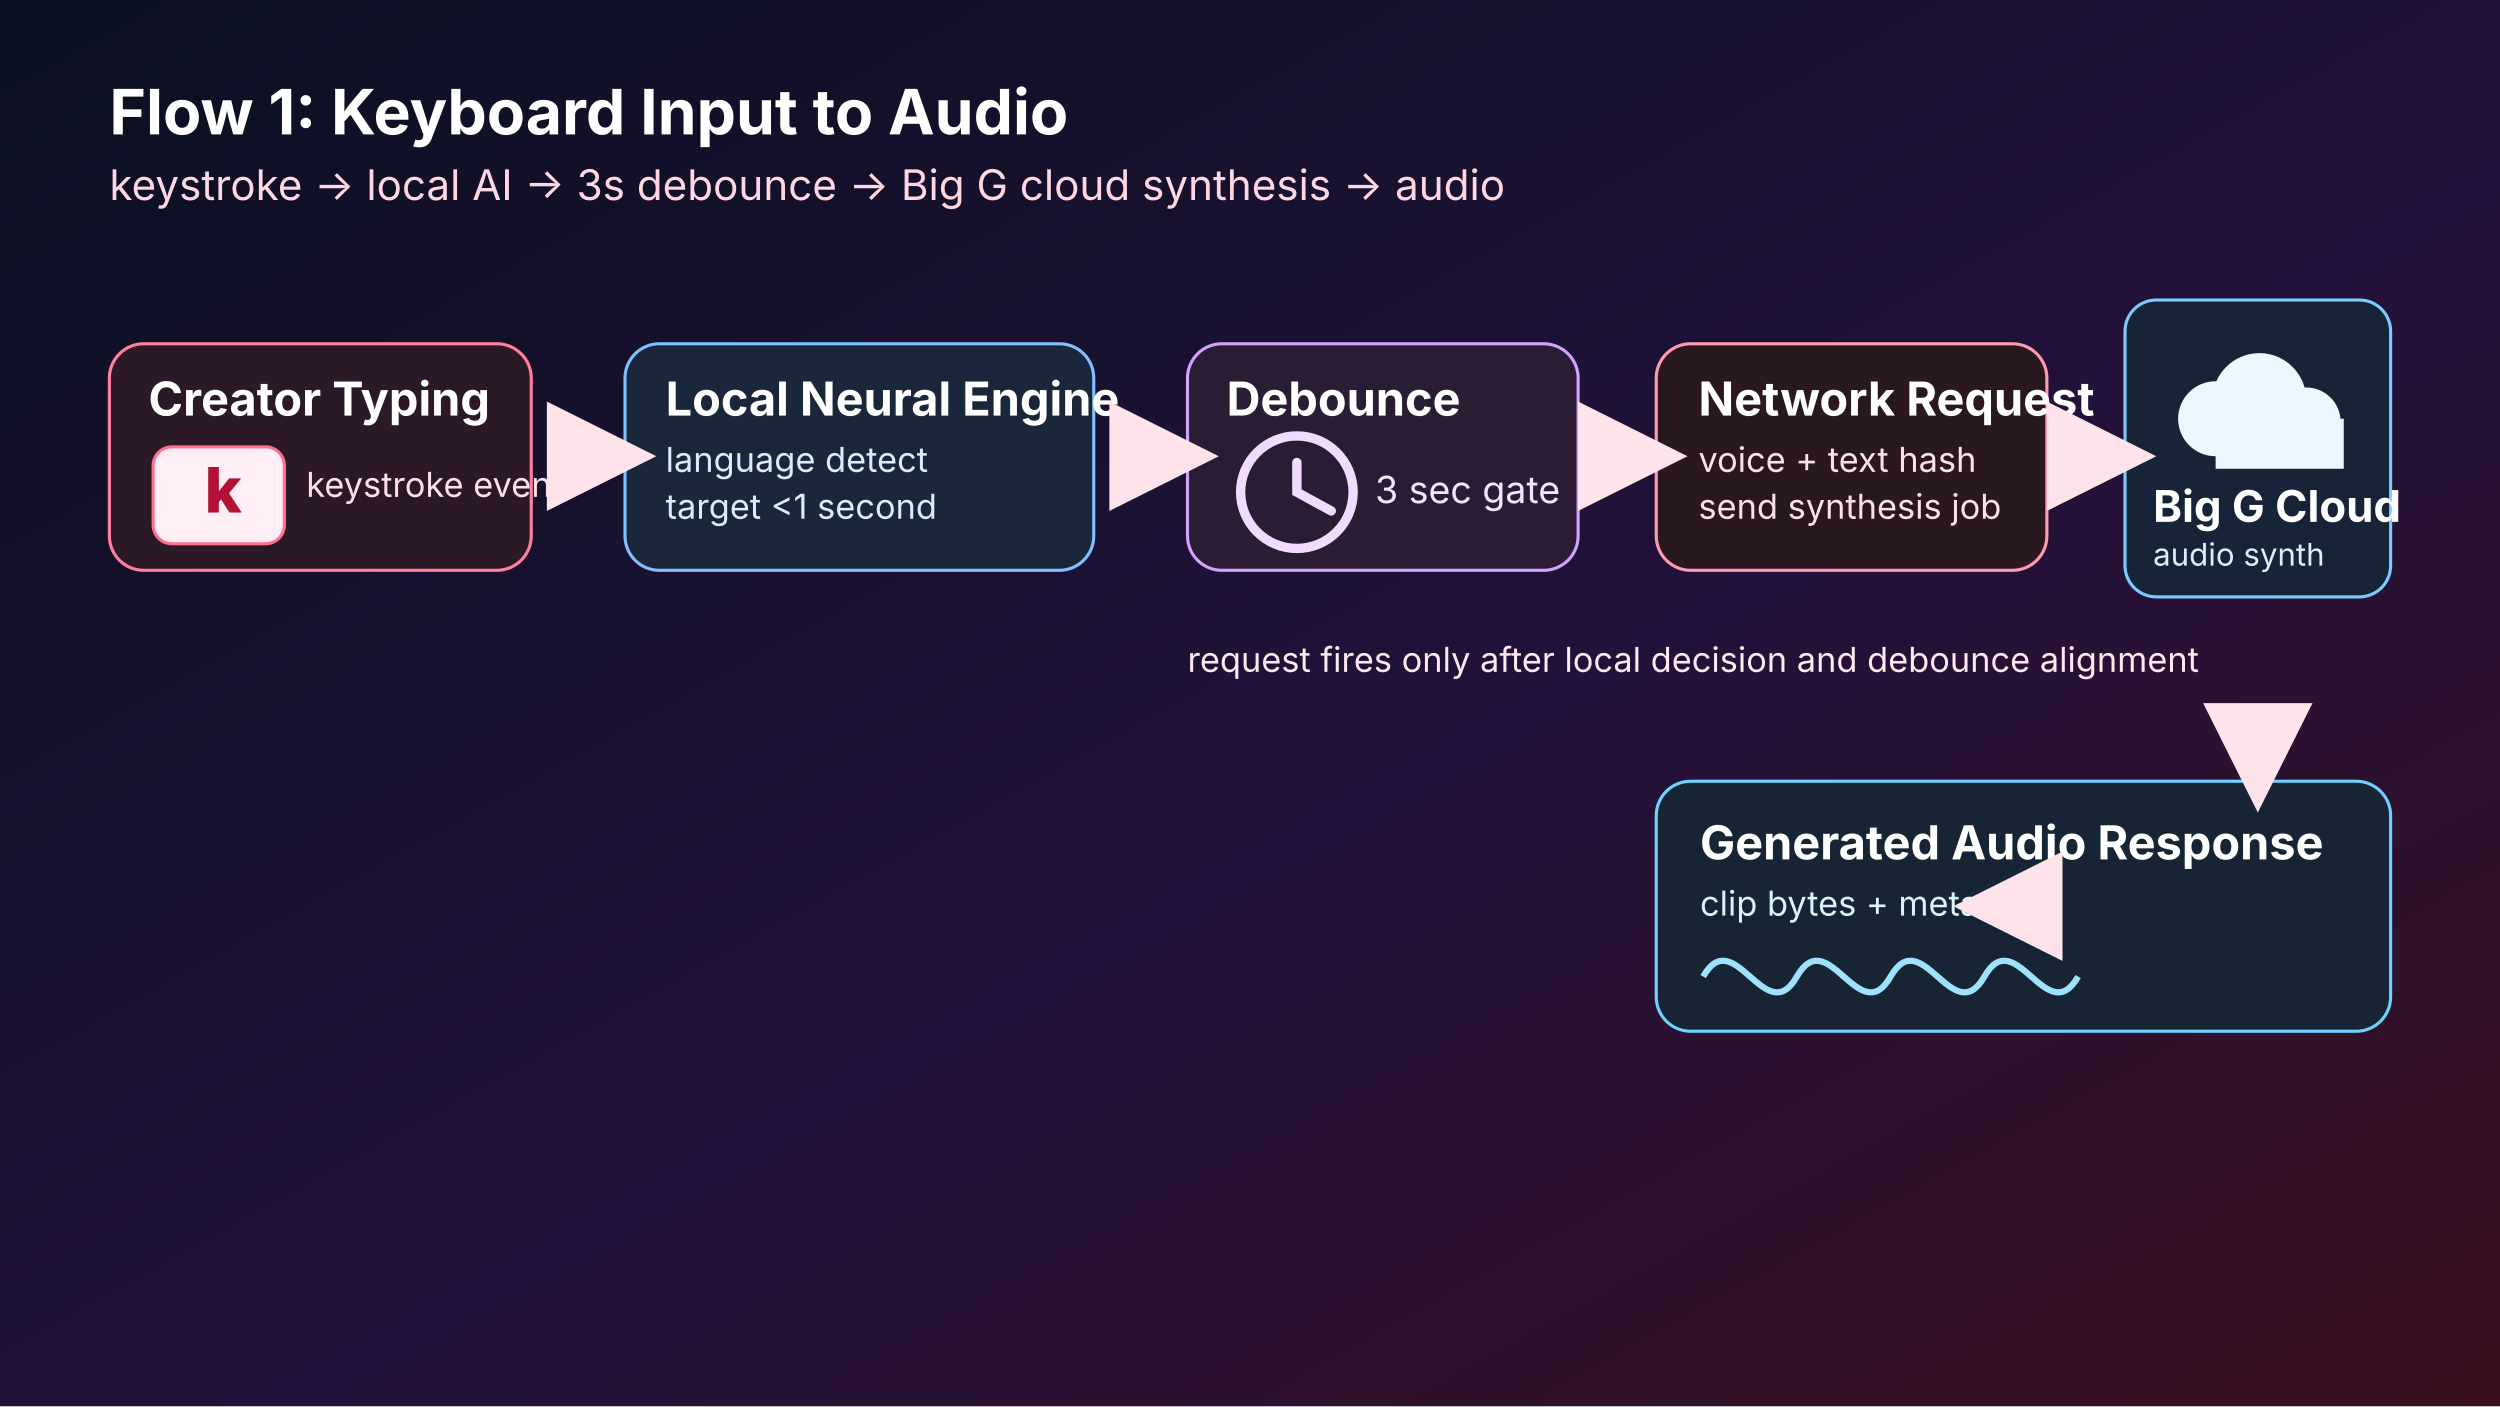
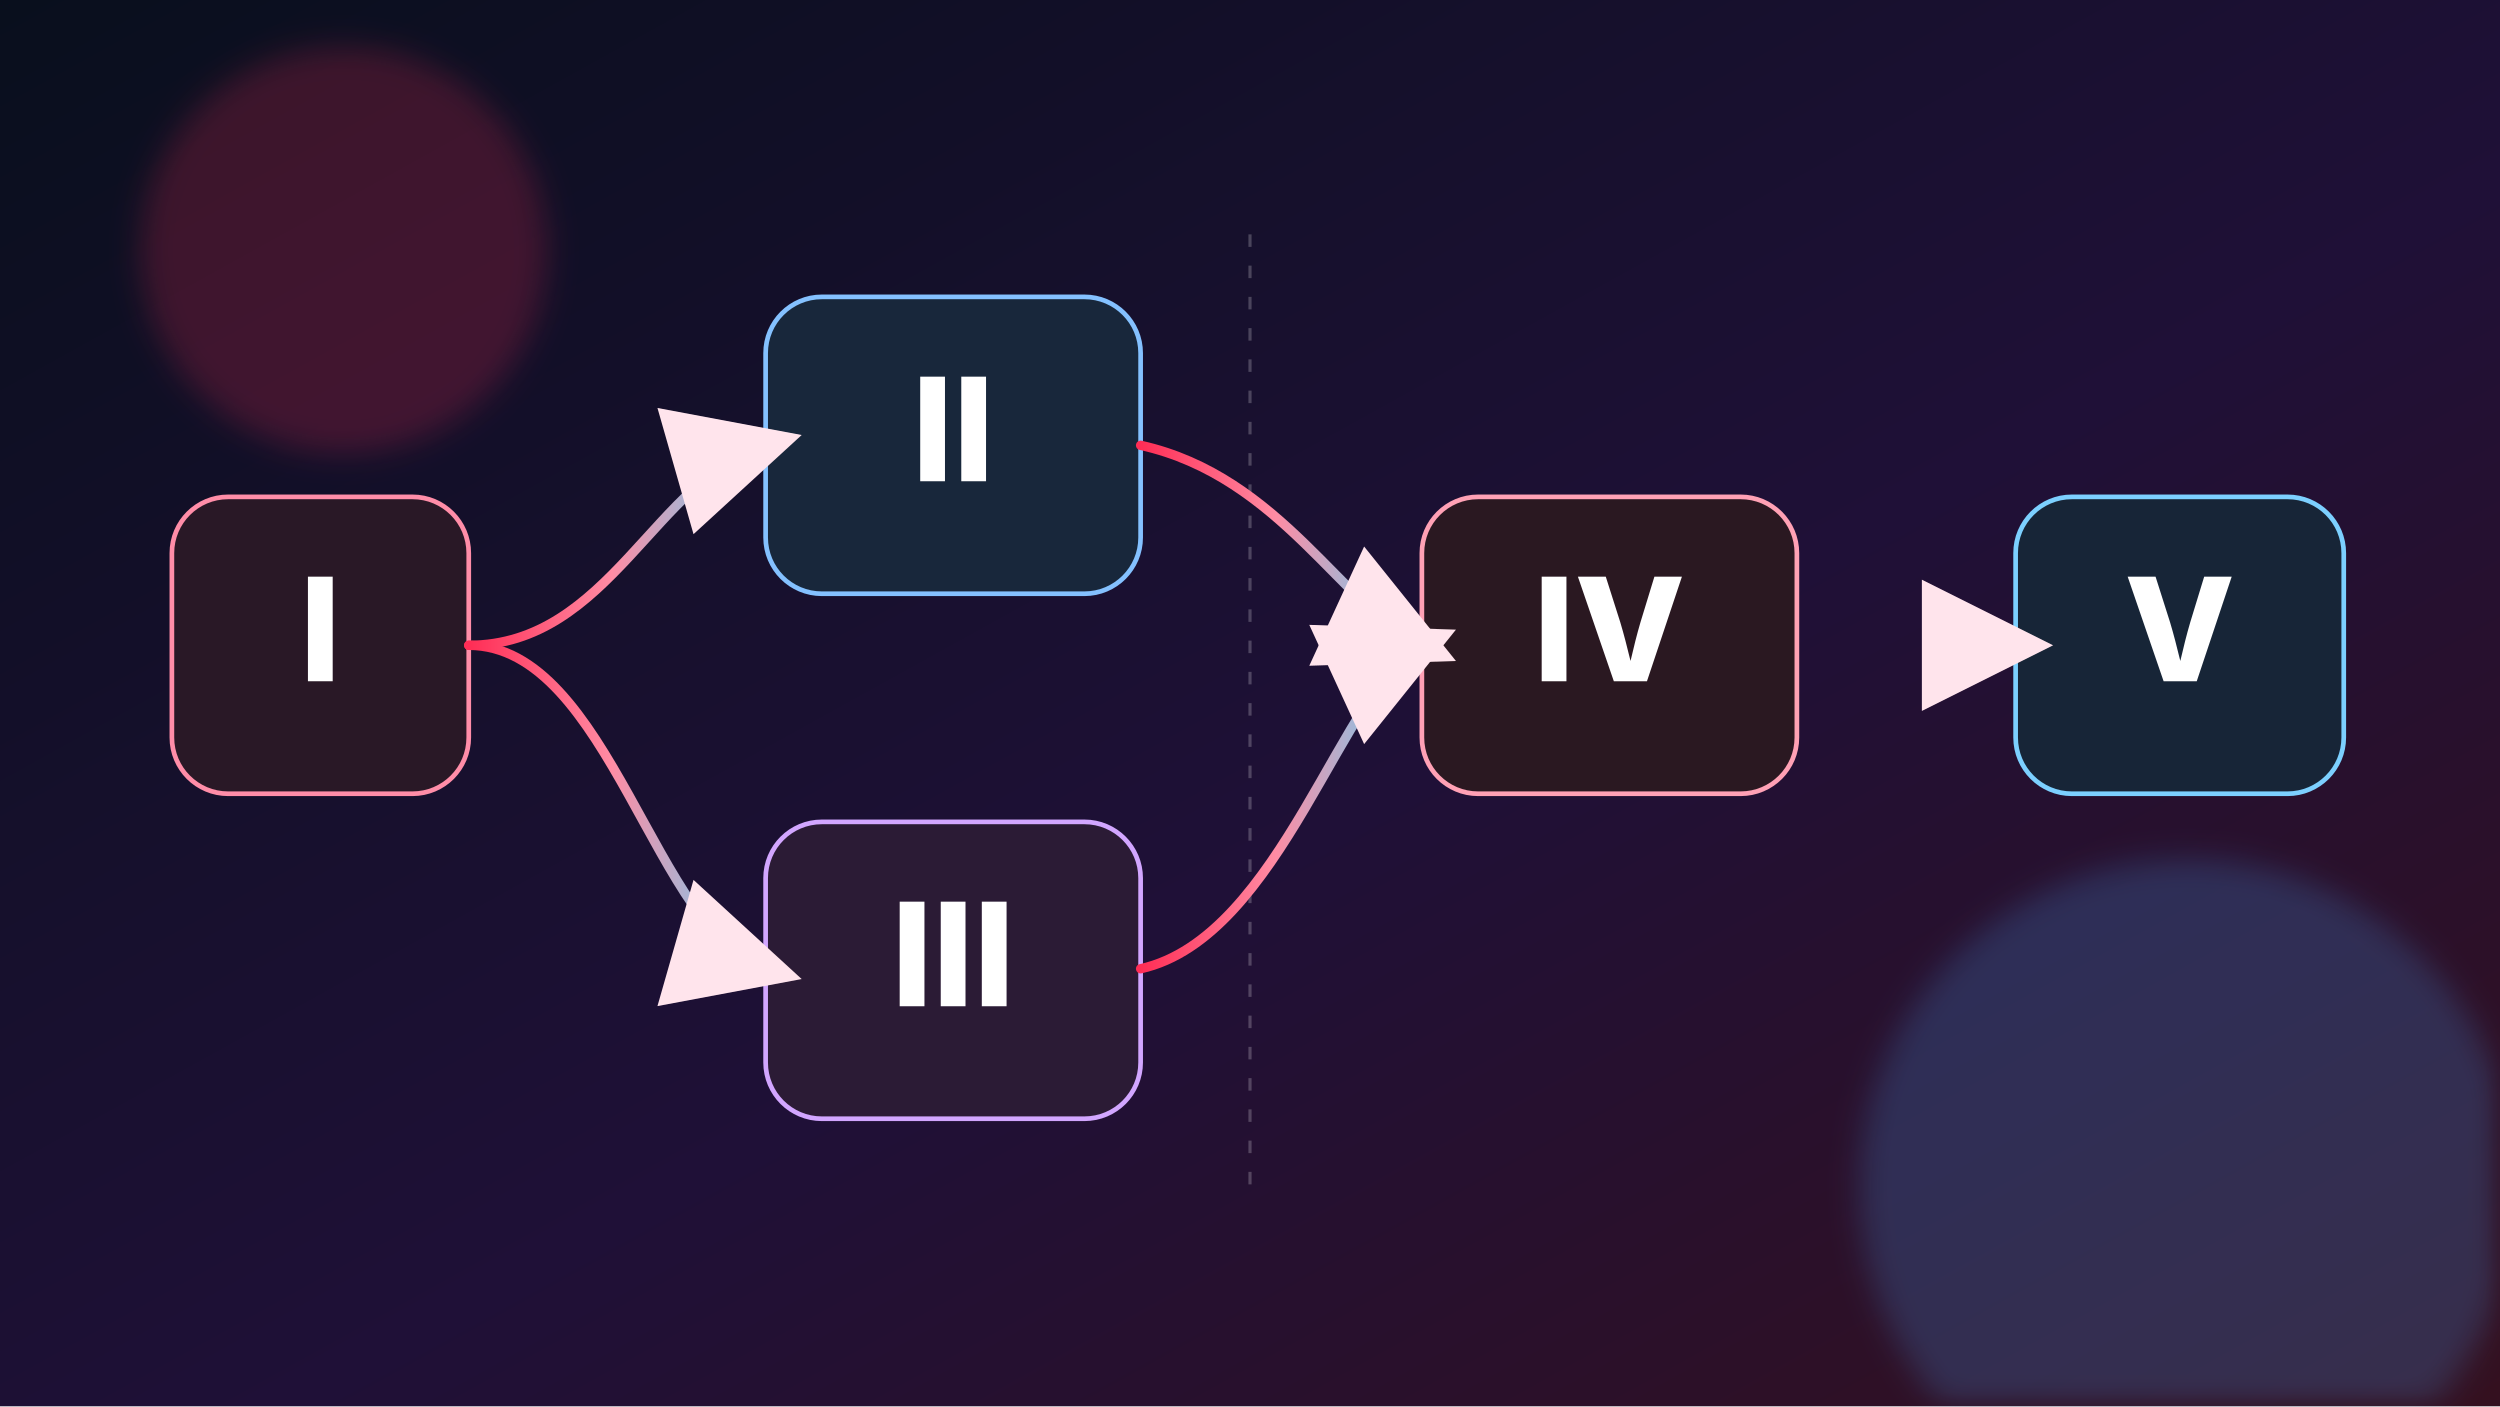
<svg xmlns="http://www.w3.org/2000/svg" width="1600" height="900" viewBox="0 0 1600 900" role="img" aria-labelledby="title desc">
  <defs>
    <linearGradient id="bg" x1="0" y1="0" x2="1" y2="1">
-       <stop offset="0%" stop-color="#0a1020" />
-       <stop offset="56%" stop-color="#22113a" />
-       <stop offset="100%" stop-color="#3a101f" />
+       <stop offset="0%" stop-color="#090f1d" />
+       <stop offset="56%" stop-color="#1f1037" />
+       <stop offset="100%" stop-color="#34101f" />
    </linearGradient>
    <linearGradient id="line" x1="0" y1="0" x2="1" y2="0">
      <stop offset="0%" stop-color="#ff2d55" />
-       <stop offset="45%" stop-color="#ff7a96" />
-       <stop offset="100%" stop-color="#4dd7ff" />
+       <stop offset="48%" stop-color="#ff8ca4" />
+       <stop offset="100%" stop-color="#57d9ff" />
    </linearGradient>
+     <filter id="blur" x="-25%" y="-25%" width="150%" height="150%">
+       <feGaussianBlur stdDeviation="10" />
+     </filter>
    <marker id="arrow" markerWidth="14" markerHeight="14" refX="10" refY="7" orient="auto">
-       <path d="M0,0 L14,7 L0,14 z" fill="#ffe3eb" />
+       <path d="M0,0 L14,7 L0,14 z" fill="#ffe4ec" />
    </marker>
  </defs>
  <rect width="1600" height="900" fill="url(#bg)" />
-   <text x="70" y="86" font-family="-apple-system, BlinkMacSystemFont, 'Segoe UI', sans-serif" font-size="40" font-weight="700" fill="#ffffff">Flow 1: Keyboard Input to Audio</text>
-   <text x="70" y="128" font-family="-apple-system, BlinkMacSystemFont, 'Segoe UI', sans-serif" font-size="27" fill="#ffd7e2">keystroke -&gt; local AI -&gt; 3s debounce -&gt; Big G cloud synthesis -&gt; audio</text>
+   <g opacity="0.2" filter="url(#blur)">
+     <circle cx="220" cy="160" r="130" fill="#ff2d55" />
+     <circle cx="1400" cy="760" r="210" fill="#46a7ff" />
+   </g>
+   <g fill="none" stroke="#ffffff" stroke-opacity="0.22" stroke-width="2" stroke-dasharray="8 12">
+     <line x1="800" y1="150" x2="800" y2="760" />
+   </g>
  <g font-family="-apple-system, BlinkMacSystemFont, 'Segoe UI', sans-serif">
-     <rect x="70" y="220" width="270" height="145" rx="22" fill="#2c1928" stroke="#ff809d" stroke-width="2" />
-     <text x="95" y="266" font-size="30" font-weight="700" fill="#ffffff">Creator Typing</text>
-     <rect x="98" y="286" width="84" height="62" rx="12" fill="#ffeff4" stroke="#ff6f8f" stroke-width="2" />
-     <text x="131" y="328" font-size="40" font-weight="800" fill="#b21034">k</text>
-     <text x="196" y="318" font-size="22" fill="#ffe0e8">keystroke event</text>
-     <rect x="400" y="220" width="300" height="145" rx="22" fill="#1a263a" stroke="#82bfff" stroke-width="2" />
-     <text x="426" y="266" font-size="30" font-weight="700" fill="#ffffff">Local Neural Engine</text>
-     <text x="426" y="302" font-size="22" fill="#dcecff">language detect</text>
-     <text x="426" y="332" font-size="22" fill="#dcecff">target &lt;1 second</text>
-     <rect x="760" y="220" width="250" height="145" rx="22" fill="#2a1c33" stroke="#d2a2ff" stroke-width="2" />
-     <text x="785" y="266" font-size="30" font-weight="700" fill="#ffffff">Debounce</text>
-     <circle cx="830" cy="315" r="36" fill="none" stroke="#f1dcff" stroke-width="6" />
-     <path d="M830 296 L830 315 L852 327" stroke="#f1dcff" stroke-width="6" fill="none" stroke-linecap="round" />
-     <text x="880" y="322" font-size="24" fill="#f3e4ff">3 sec gate</text>
-     <rect x="1060" y="220" width="250" height="145" rx="22" fill="#2a1820" stroke="#ff9bb0" stroke-width="2" />
-     <text x="1087" y="266" font-size="30" font-weight="700" fill="#ffffff">Network Request</text>
-     <text x="1087" y="302" font-size="22" fill="#ffe0e8">voice + text hash</text>
-     <text x="1087" y="332" font-size="22" fill="#ffe0e8">send synthesis job</text>
-     <rect x="1360" y="192" width="170" height="190" rx="20" fill="#172437" stroke="#79ccff" stroke-width="2" />
-     <g transform="translate(1382 232)">
-       <circle cx="36" cy="36" r="24" fill="#ecf8ff" />
-       <circle cx="64" cy="24" r="30" fill="#ecf8ff" />
-       <circle cx="94" cy="38" r="22" fill="#ecf8ff" />
-       <rect x="36" y="36" width="82" height="32" fill="#ecf8ff" />
-     </g>
-     <text x="1378" y="334" font-size="28" font-weight="700" fill="#ffffff">Big G Cloud</text>
-     <text x="1378" y="362" font-size="20" fill="#d9f1ff">audio synth</text>
-     <rect x="1060" y="500" width="470" height="160" rx="22" fill="#162434" stroke="#6fd1ff" stroke-width="2" />
-     <text x="1088" y="550" font-size="30" font-weight="700" fill="#ffffff">Generated Audio Response</text>
-     <text x="1088" y="586" font-size="22" fill="#d8f4ff">clip bytes + metadata</text>
-     <path d="M1090 625 C1110 590, 1130 660, 1150 625 C1170 590, 1190 660, 1210 625 C1230 590, 1250 660, 1270 625 C1290 590, 1310 660, 1330 625" stroke="#9fe2ff" stroke-width="4" fill="none" />
+     <rect x="110" y="318" width="190" height="190" rx="36" fill="#291826" stroke="#ff8da8" stroke-width="3" />
+     <text x="205" y="436" text-anchor="middle" font-size="92" font-weight="800" fill="#ffffff">I</text>
+     <rect x="490" y="190" width="240" height="190" rx="36" fill="#18273b" stroke="#84c1ff" stroke-width="3" />
+     <text x="610" y="308" text-anchor="middle" font-size="92" font-weight="800" fill="#ffffff">II</text>
+     <rect x="490" y="526" width="240" height="190" rx="36" fill="#2b1b35" stroke="#d2a6ff" stroke-width="3" />
+     <text x="610" y="644" text-anchor="middle" font-size="92" font-weight="800" fill="#ffffff">III</text>
+     <rect x="910" y="318" width="240" height="190" rx="36" fill="#2a1821" stroke="#ffa1b5" stroke-width="3" />
+     <text x="1030" y="436" text-anchor="middle" font-size="92" font-weight="800" fill="#ffffff">IV</text>
+     <rect x="1290" y="318" width="210" height="190" rx="36" fill="#172537" stroke="#7cd0ff" stroke-width="3" />
+     <text x="1395" y="436" text-anchor="middle" font-size="92" font-weight="800" fill="#ffffff">V</text>
  </g>
-   <g stroke="url(#line)" stroke-width="5" fill="none" marker-end="url(#arrow)" stroke-linecap="round">
-     <path d="M340 292 L400 292" />
-     <path d="M700 292 L760 292" />
-     <path d="M1010 292 L1060 292" />
-     <path d="M1310 292 L1360 292" />
-     <path d="M1445 382 L1445 500" />
-     <path d="M1360 580 L1270 580" />
+   <g stroke="url(#line)" stroke-width="6" fill="none" marker-end="url(#arrow)" stroke-linecap="round">
+     <path d="M300 413 C390 413, 420 305, 490 285" />
+     <path d="M300 413 C390 413, 420 600, 490 620" />
+     <path d="M730 285 C820 305, 860 390, 910 413" />
+     <path d="M730 620 C820 600, 860 436, 910 413" />
+     <path d="M1150 413 L1290 413" />
  </g>
-   <text x="760" y="430" font-family="-apple-system, BlinkMacSystemFont, 'Segoe UI', sans-serif" font-size="22" fill="#ffe8ef">request fires only after local decision and debounce alignment</text>
</svg>
